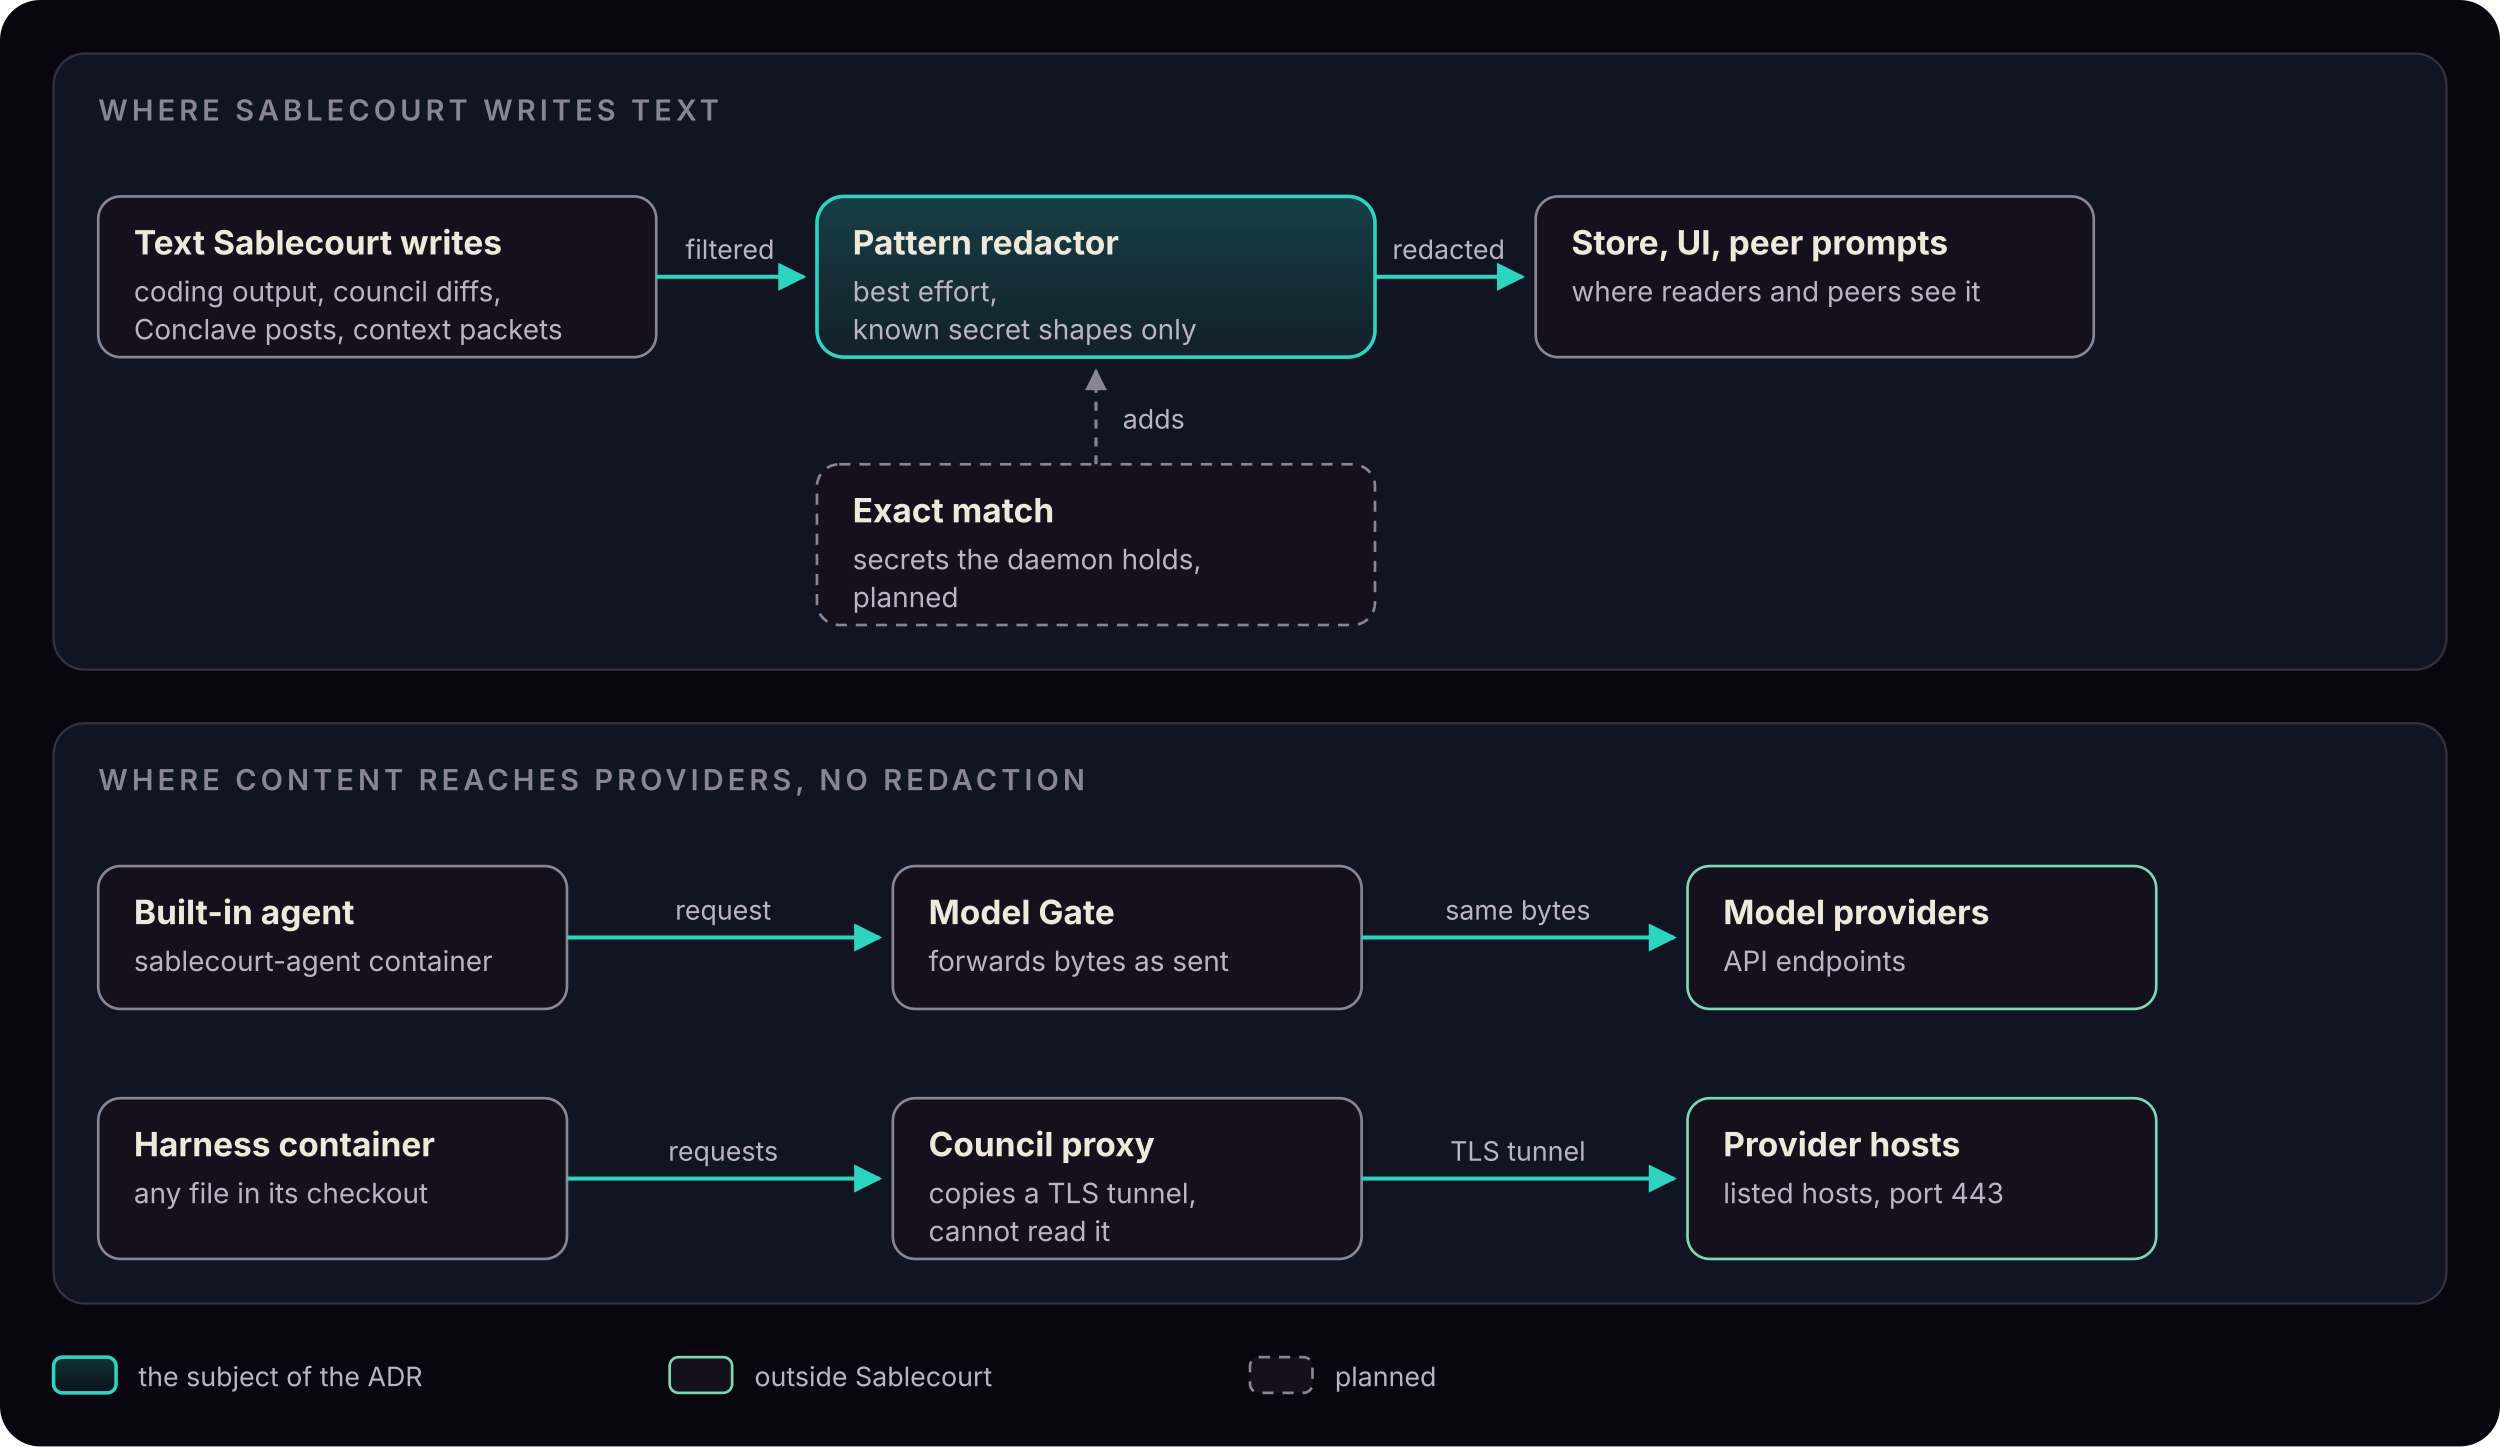
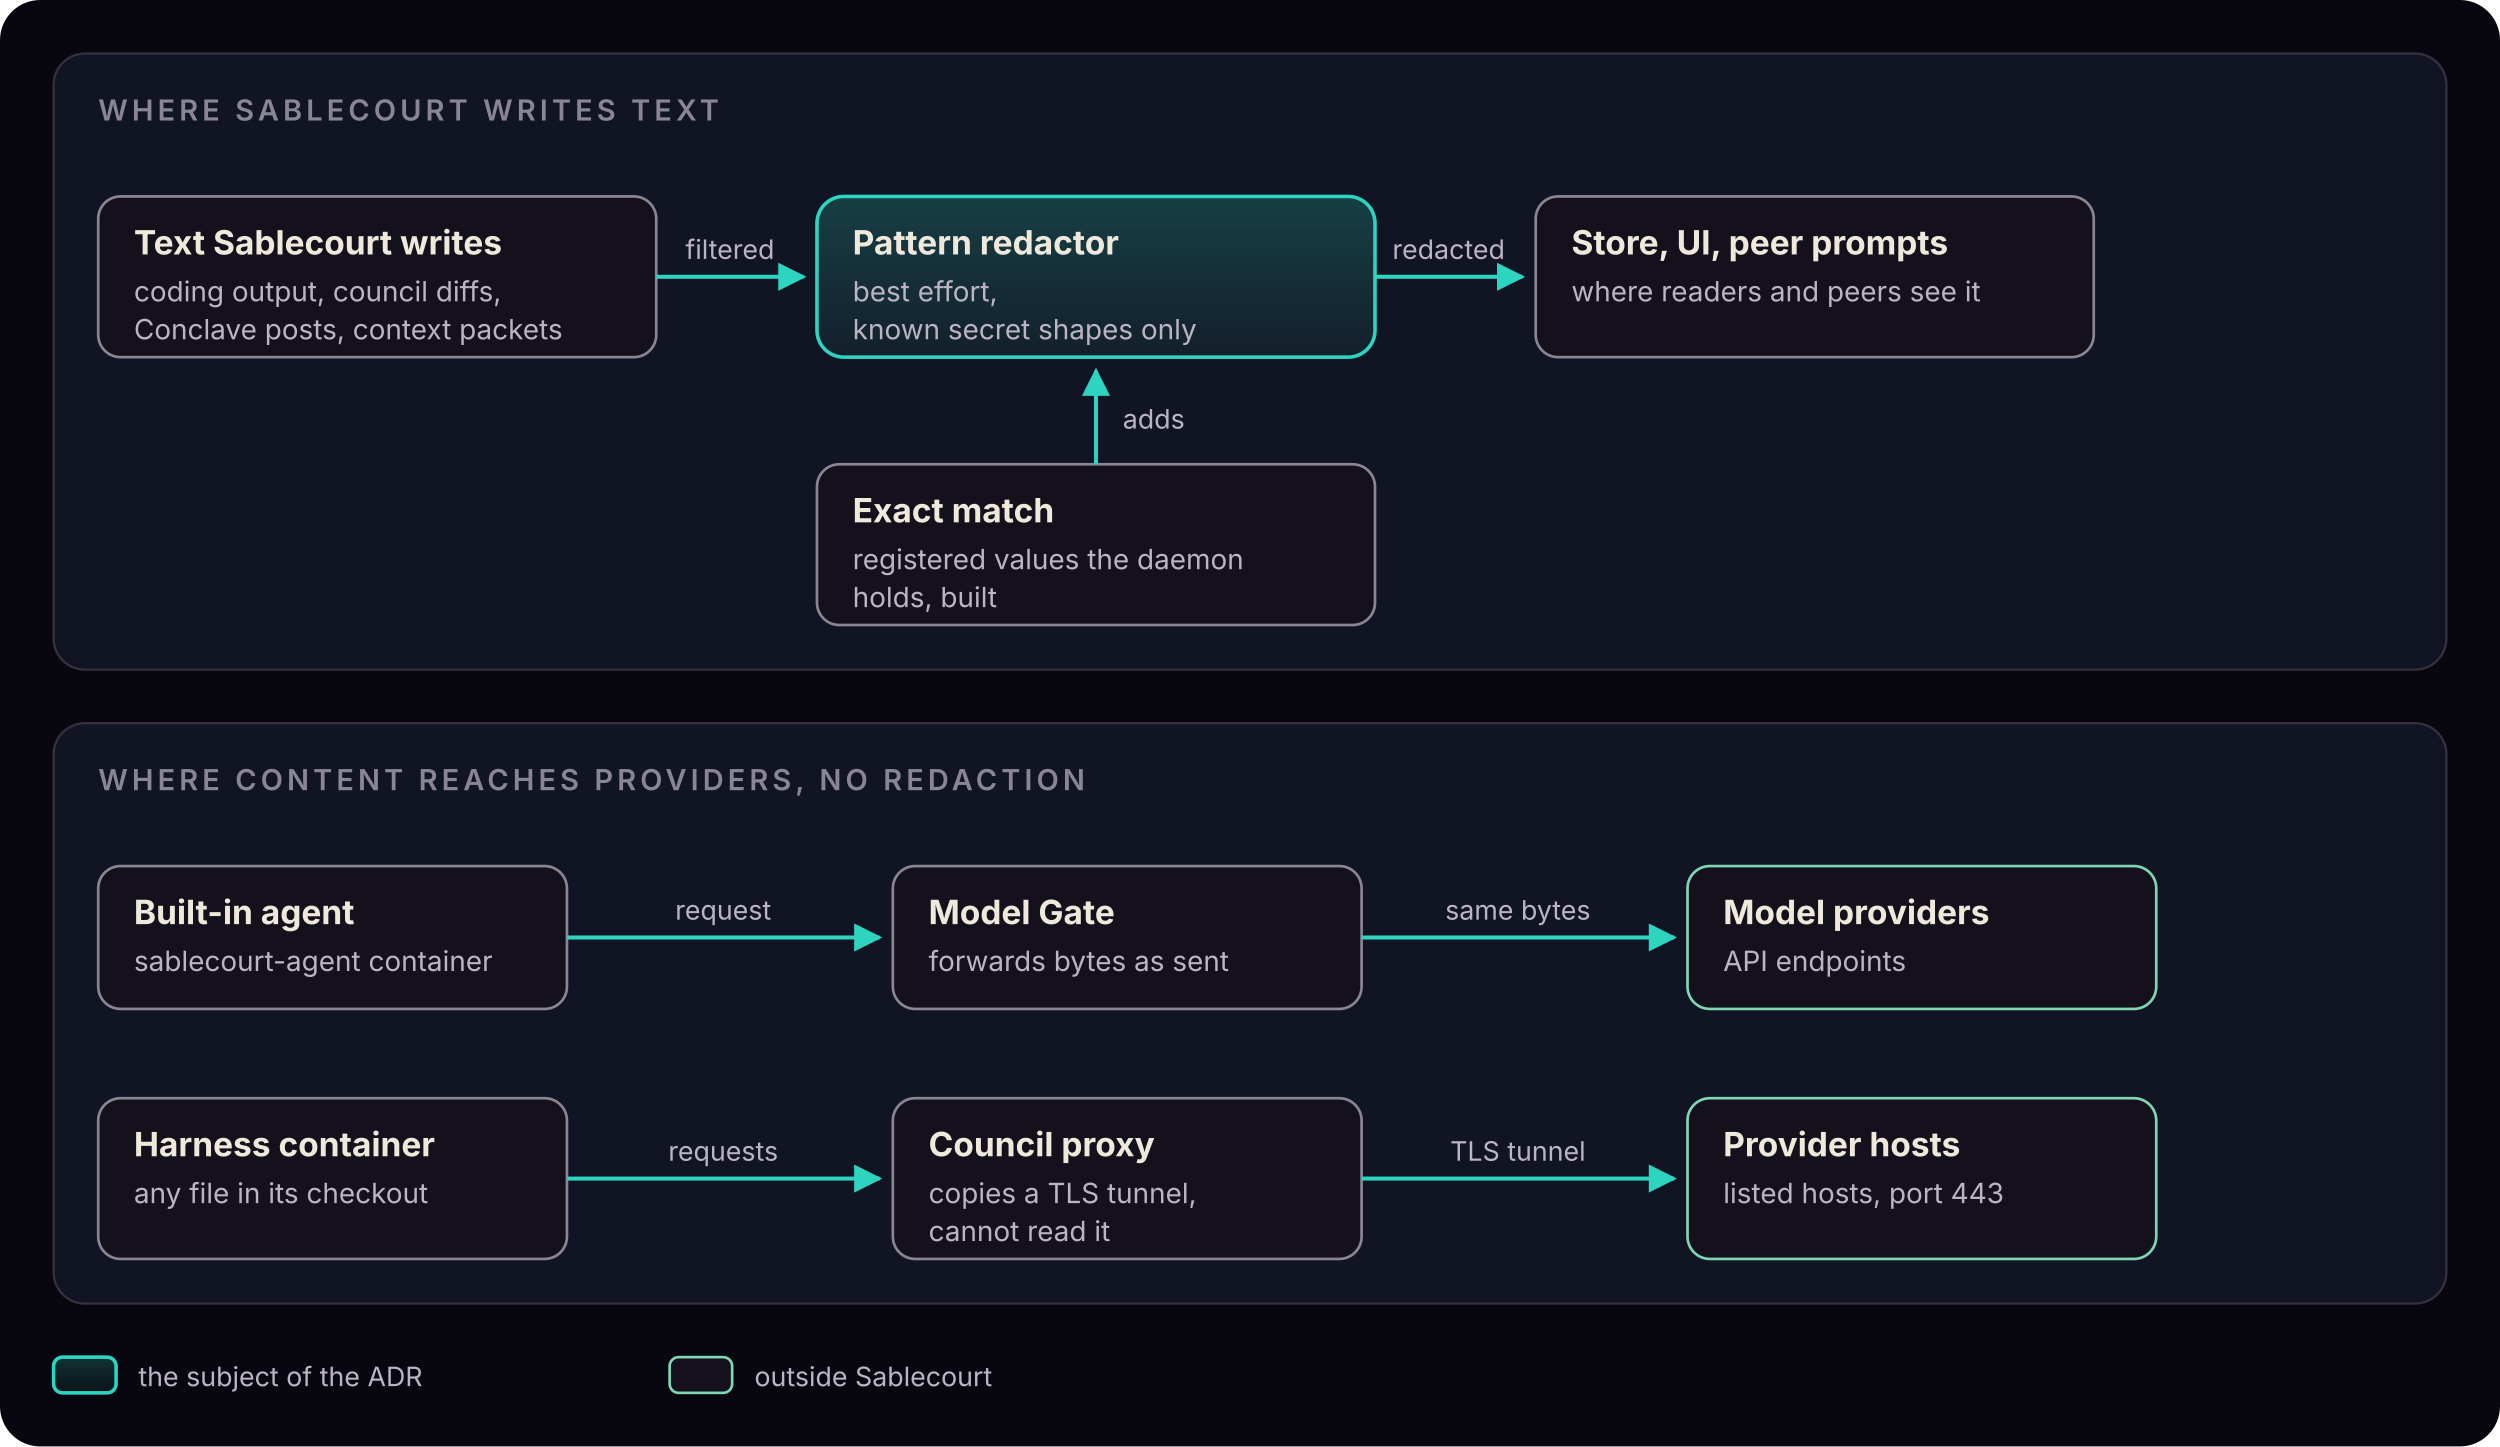
<svg xmlns="http://www.w3.org/2000/svg" viewBox="0 0 1120 648" role="img" aria-labelledby="t d" data-diagram="components" font-family="system-ui, -apple-system, BlinkMacSystemFont, 'Segoe UI', sans-serif">
  <defs>
    <marker id="a" viewBox="0 0 10 10" refX="9" refY="5" markerWidth="7" markerHeight="7" orient="auto-start-reverse">
      <path d="M0 0 10 5 0 10z" fill="#2dd4bf" />
    </marker>
    <marker id="m" viewBox="0 0 10 10" refX="9" refY="5" markerWidth="7" markerHeight="7" orient="auto-start-reverse">
      <path d="M0 0 10 5 0 10z" fill="#8a8594" />
    </marker>
    <marker id="x" viewBox="0 0 10 10" refX="9" refY="5" markerWidth="7" markerHeight="7" orient="auto-start-reverse">
      <path d="M0 0 10 5 0 10z" fill="#f87171" />
    </marker>
    <linearGradient id="glow" x1="0" y1="0" x2="0" y2="1">
      <stop offset="0" stop-color="#2dd4bf" stop-opacity=".22" />
      <stop offset="1" stop-color="#2dd4bf" stop-opacity=".06" />
    </linearGradient>
    <style>
      .lane{fill:#111422;stroke:#373040}
      .lanet{fill:#8a8594;font-size:13px;font-weight:600;letter-spacing:.14em}
      .box{fill:#14111c;stroke:#8a8594;stroke-width:1.2}
      .key{fill:url(#glow);stroke:#2dd4bf;stroke-width:1.6}
      .ext{fill:#14111c;stroke:#7fd6b4;stroke-width:1.2}
      .plan{fill:#14111c;stroke:#8a8594;stroke-width:1.2;stroke-dasharray:5 4}
      .wait{fill:#14111c;stroke:#f0b86a;stroke-width:1.2}
      .bad{fill:#14111c;stroke:#f87171;stroke-width:1.2}
      .frame{fill:none;stroke:#bbb4c5;stroke-dasharray:5 5;stroke-width:1.2}
      .h{fill:#efe9dc;font-size:15px;font-weight:650}
      .s{fill:#bbb4c5;font-size:12.5px}
      .cap{fill:#8a8594;font-size:12.5px}
      .pn{fill:#8a8594;font-size:12px;font-weight:600;letter-spacing:.06em}
      .n{fill:#2dd4bf;font-size:12px;font-weight:700;letter-spacing:.08em}
      .idt{fill:#bbb4c5;font-size:12px;font-weight:600;letter-spacing:.06em}
      .lbl{fill:#bbb4c5;font-size:12px}
      .no{fill:#f87171;font-size:13px;font-weight:600}
      .f{stroke:#2dd4bf;stroke-width:1.8;fill:none}
      .r{stroke:#8a8594;stroke-width:1.4;fill:none;stroke-dasharray:4 4}
      .deny{stroke:#f87171;stroke-width:1.4;fill:none;stroke-dasharray:4 4}
      .life{stroke:#373040;stroke-width:1.2;fill:none;stroke-dasharray:4 4}
    </style>
  </defs>
  <rect width="1120" height="648" rx="18" fill="#08060e" />
  <rect class="lane" x="24" y="24" width="1072" height="276" rx="14" />
  <text class="lanet" x="44" y="54">WHERE SABLECOURT WRITES TEXT</text>
  <rect class="lane" x="24" y="324" width="1072" height="260" rx="14" />
  <text class="lanet" x="44" y="354">WHERE CONTENT REACHES PROVIDERS, NO REDACTION</text>
  <rect class="box" x="44" y="88" width="250" height="72" rx="10" />
  <text class="h" x="60" y="114">Text Sablecourt writes</text>
  <text class="s" x="60" y="135">coding output, council diffs,</text>
  <text class="s" x="60" y="152">Conclave posts, context packets</text>
  <rect class="key" x="366" y="88" width="250" height="72" rx="12" />
  <text class="h" x="382" y="114">Pattern redactor</text>
  <text class="s" x="382" y="135">best effort,</text>
  <text class="s" x="382" y="152">known secret shapes only</text>
  <rect class="box" x="688" y="88" width="250" height="72" rx="10" />
  <text class="h" x="704" y="114">Store, UI, peer prompts</text>
  <text class="s" x="704" y="135">where readers and peers see it</text>
-   <rect class="plan" x="366" y="208" width="250" height="72" rx="10" />
+   <rect class="box" x="366" y="208" width="250" height="72" rx="10" />
  <text class="h" x="382" y="234">Exact match</text>
-   <text class="s" x="382" y="255">secrets the daemon holds,</text>
-   <text class="s" x="382" y="272">planned</text>
+   <text class="s" x="382" y="255">registered values the daemon</text>
+   <text class="s" x="382" y="272">holds, built</text>
  <path class="f" d="M294 124H360" marker-end="url(#a)" />
  <text class="lbl" x="327" y="116" text-anchor="middle">filtered</text>
  <path class="f" d="M616 124H682" marker-end="url(#a)" />
  <text class="lbl" x="649" y="116" text-anchor="middle">redacted</text>
-   <path class="r" d="M491 208V166" marker-end="url(#m)" />
+   <path class="f" d="M491 208V166" marker-end="url(#a)" />
  <text class="lbl" x="503" y="192" text-anchor="start">adds</text>
  <rect class="box" x="44" y="388" width="210" height="64" rx="10" />
  <text class="h" x="60" y="414">Built-in agent</text>
  <text class="s" x="60" y="435">sablecourt-agent container</text>
  <rect class="box" x="400" y="388" width="210" height="64" rx="10" />
  <text class="h" x="416" y="414">Model Gate</text>
  <text class="s" x="416" y="435">forwards bytes as sent</text>
  <rect class="ext" x="756" y="388" width="210" height="64" rx="10" />
  <text class="h" x="772" y="414">Model providers</text>
  <text class="s" x="772" y="435">API endpoints</text>
  <path class="f" d="M254 420H394" marker-end="url(#a)" />
  <text class="lbl" x="324" y="412" text-anchor="middle">request</text>
  <path class="f" d="M610 420H750" marker-end="url(#a)" />
  <text class="lbl" x="680" y="412" text-anchor="middle">same bytes</text>
  <rect class="box" x="44" y="492" width="210" height="72" rx="10" />
  <text class="h" x="60" y="518">Harness container</text>
  <text class="s" x="60" y="539">any file in its checkout</text>
  <rect class="box" x="400" y="492" width="210" height="72" rx="10" />
  <text class="h" x="416" y="518">Council proxy</text>
  <text class="s" x="416" y="539">copies a TLS tunnel,</text>
  <text class="s" x="416" y="556">cannot read it</text>
  <rect class="ext" x="756" y="492" width="210" height="72" rx="10" />
  <text class="h" x="772" y="518">Provider hosts</text>
  <text class="s" x="772" y="539">listed hosts, port 443</text>
  <path class="f" d="M254 528H394" marker-end="url(#a)" />
  <text class="lbl" x="324" y="520" text-anchor="middle">requests</text>
  <path class="f" d="M610 528H750" marker-end="url(#a)" />
  <text class="lbl" x="680" y="520" text-anchor="middle">TLS tunnel</text>
  <rect class="key" x="24" y="608" width="28" height="16" rx="4" />
  <text class="lbl" x="62" y="621" text-anchor="start">the subject of the ADR</text>
  <rect class="ext" x="300" y="608" width="28" height="16" rx="4" />
  <text class="lbl" x="338" y="621" text-anchor="start">outside Sablecourt</text>
-   <rect class="plan" x="560" y="608" width="28" height="16" rx="4" />
-   <text class="lbl" x="598" y="621" text-anchor="start">planned</text>
</svg>
